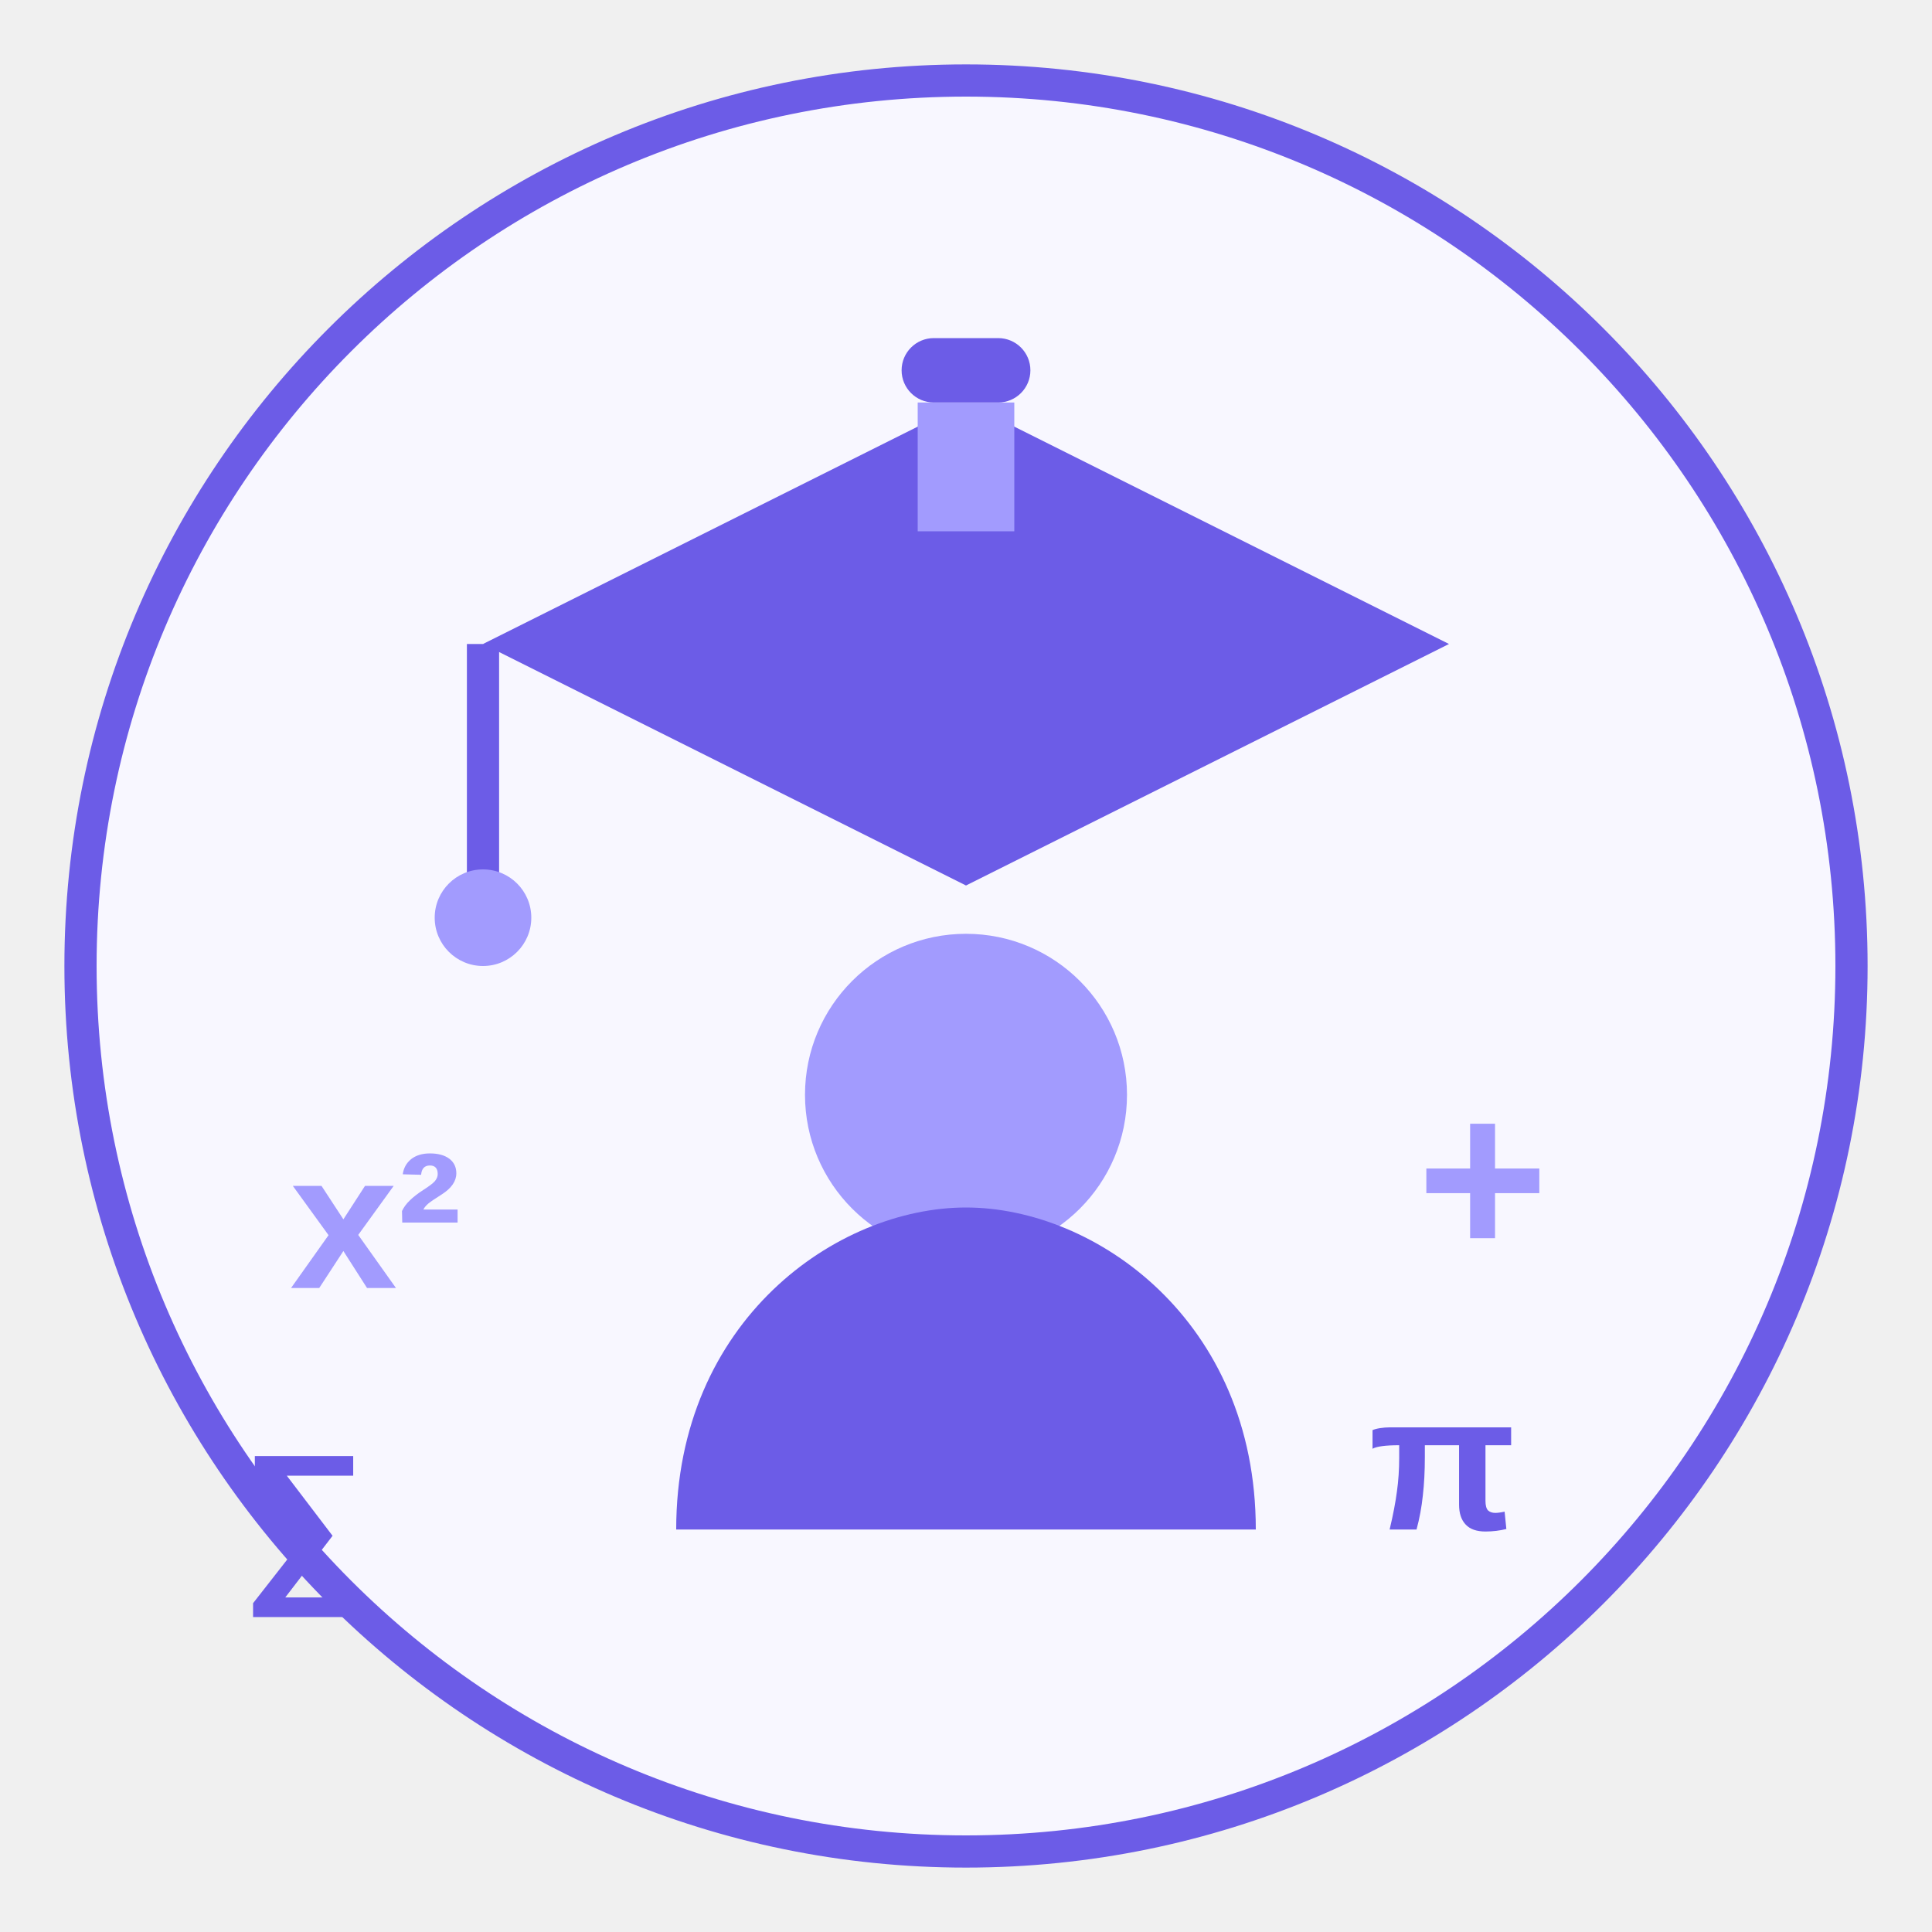
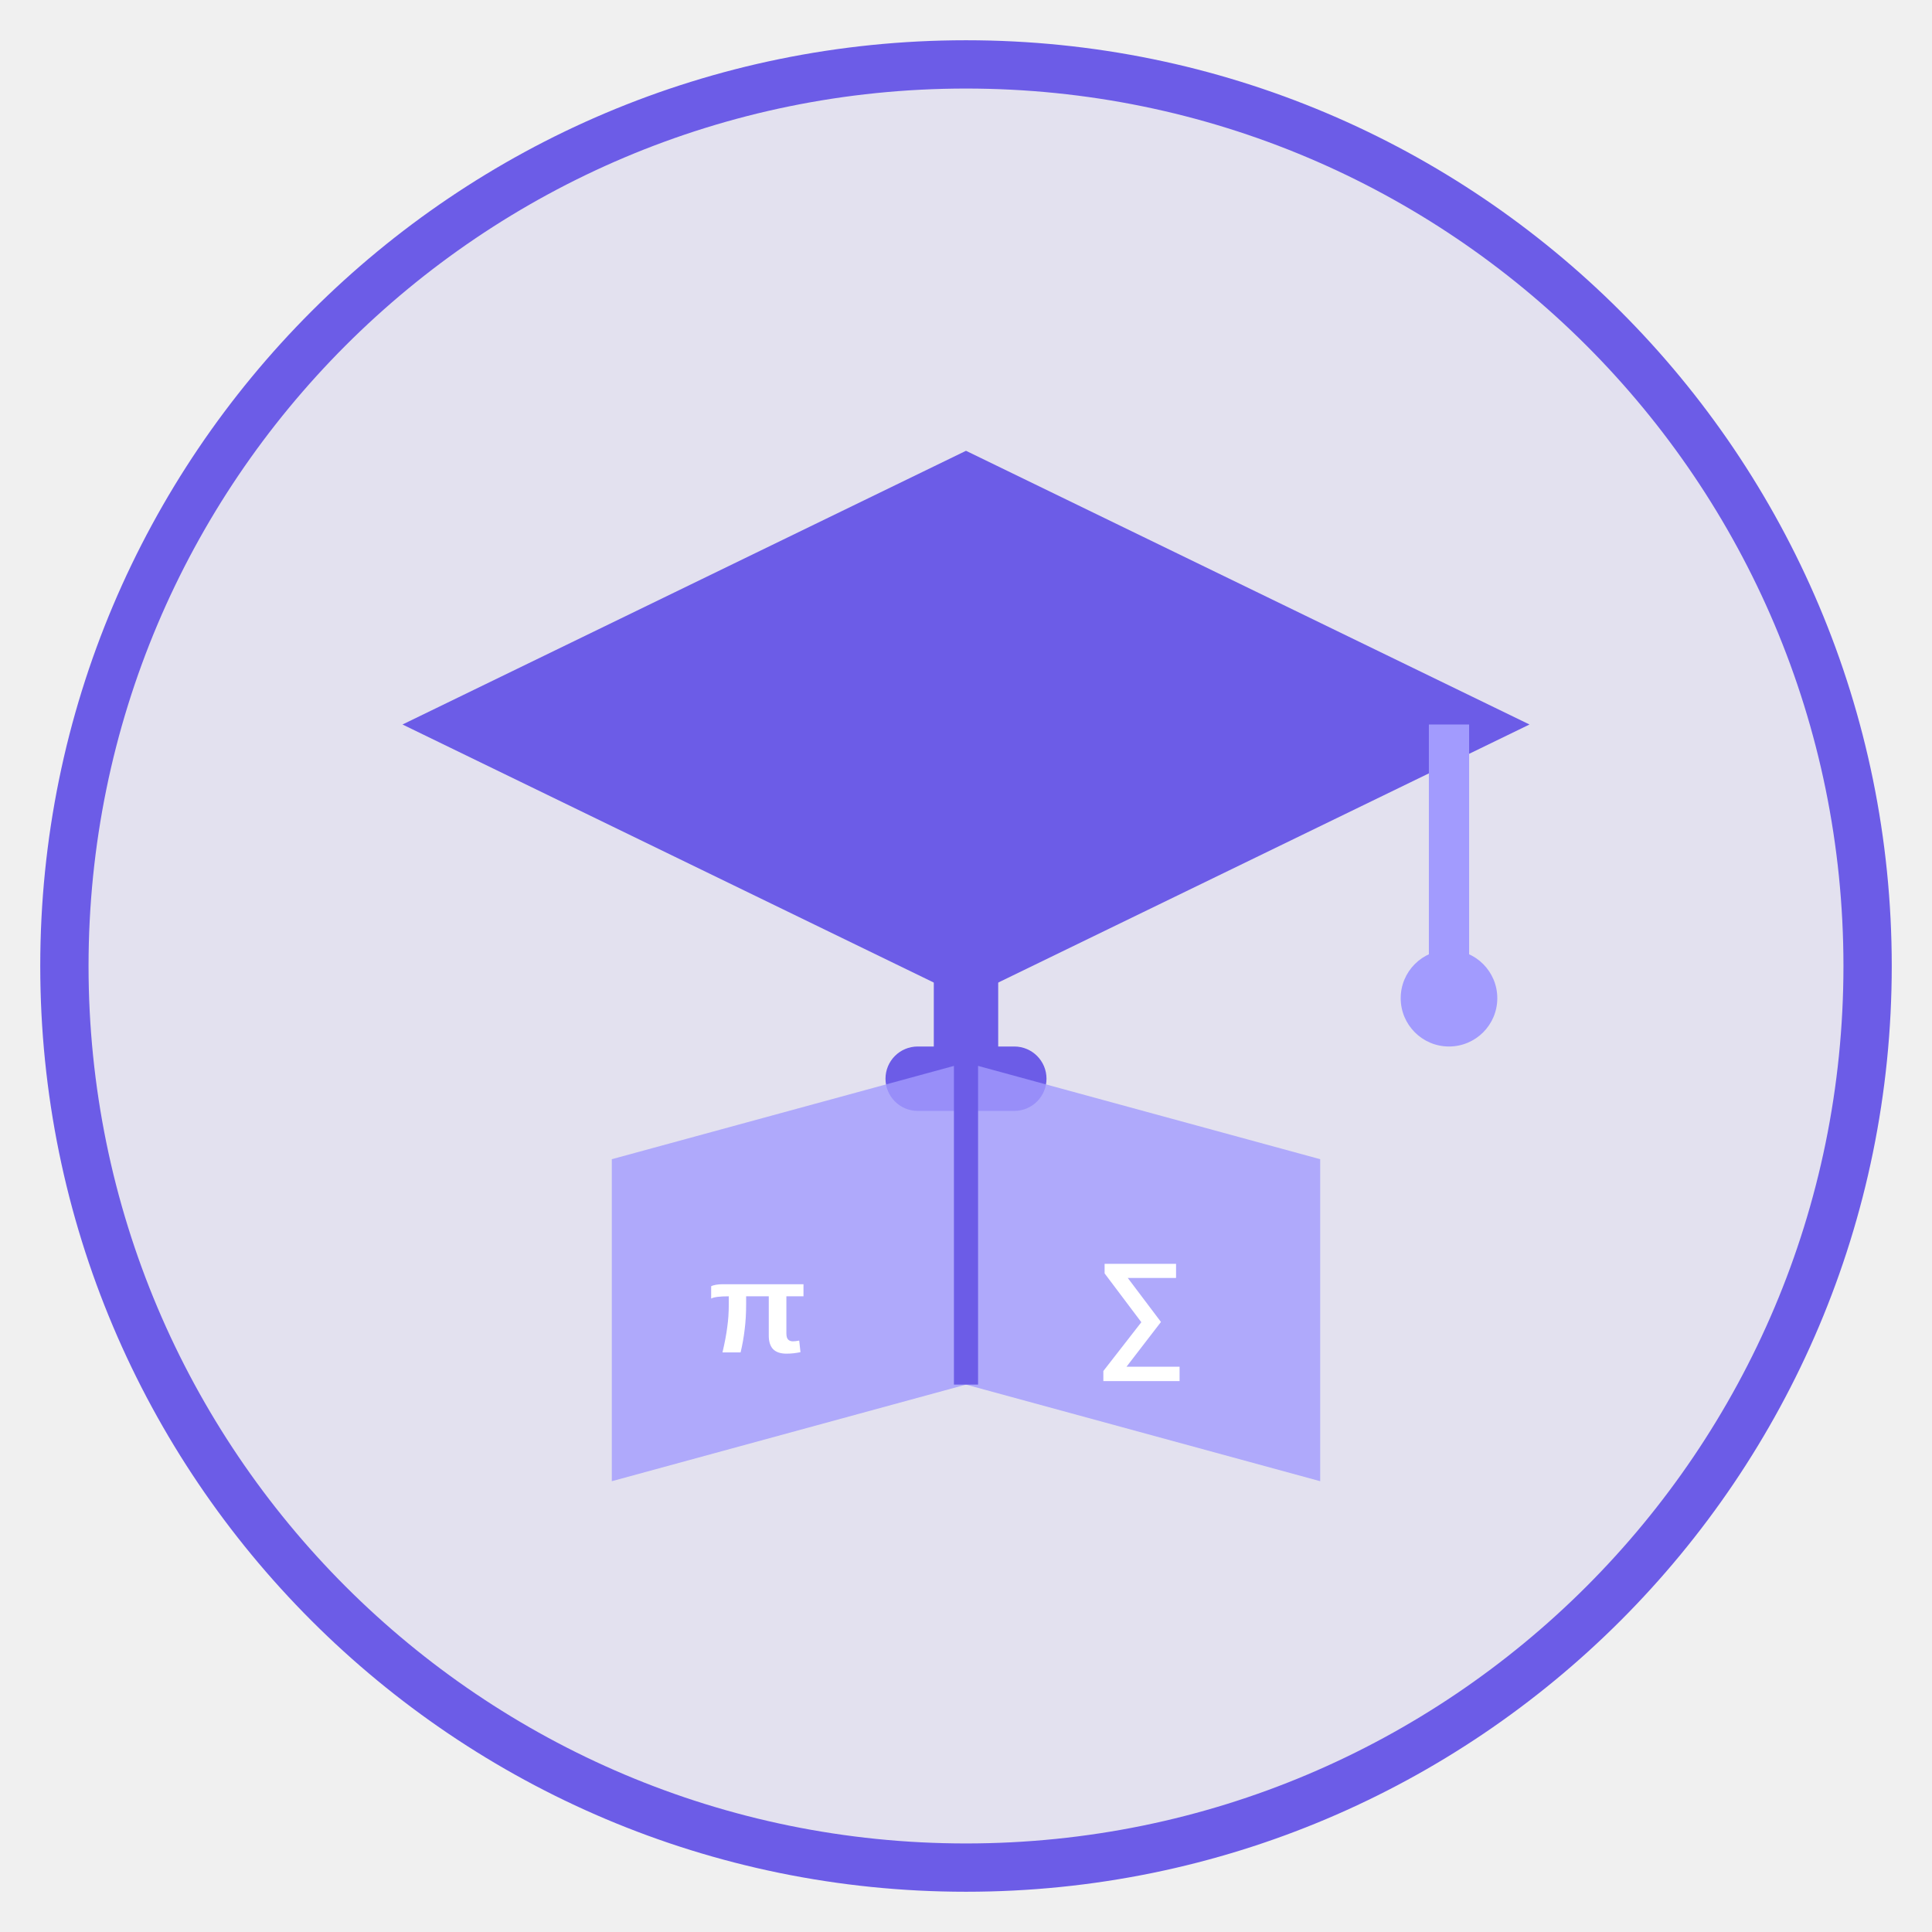
- <svg xmlns="http://www.w3.org/2000/svg" viewBox="0 0 120 120" width="120" height="120">
-   <circle cx="60" cy="60" r="55" fill="#f8f7ff" stroke="#6c5ce7" stroke-width="2" />
-   <polygon points="60,25 30,40 60,55 90,40" fill="#6c5ce7" />
-   <rect x="57" y="25" width="6" height="8" fill="#a29bfe" />
-   <rect x="56" y="21" width="8" height="4" rx="2" fill="#6c5ce7" />
-   <line x1="30" y1="40" x2="30" y2="55" stroke="#6c5ce7" stroke-width="2" />
-   <circle cx="30" cy="57" r="3" fill="#a29bfe" />
-   <circle cx="60" cy="68" r="10" fill="#a29bfe" />
-   <path d="M42,95 C42,82 52,75 60,75 C68,75 78,82 78,95" fill="#6c5ce7" />
-   <text x="18" y="80" font-family="Arial" font-size="12" fill="#a29bfe" font-weight="bold">x²</text>
-   <text x="88" y="78" font-family="Arial" font-size="14" fill="#a29bfe" font-weight="bold">+</text>
-   <text x="85" y="95" font-family="Arial" font-size="12" fill="#6c5ce7" font-weight="bold">π</text>
-   <text x="15" y="98" font-family="Arial" font-size="11" fill="#6c5ce7" font-weight="bold">∑</text>
+ <svg xmlns="http://www.w3.org/2000/svg" viewBox="0 0 120 120" fill="none">
+   <circle cx="60" cy="60" r="56" fill="#6c5ce7" opacity="0.1" />
+   <circle cx="60" cy="60" r="56" stroke="#6c5ce7" stroke-width="3" />
+   <polygon points="60,28 25,45 60,62 95,45" fill="#6c5ce7" />
+   <rect x="58" y="45" width="4" height="22" fill="#6c5ce7" />
+   <rect x="55" y="65" width="10" height="4" rx="2" fill="#6c5ce7" />
+   <line x1="90" y1="45" x2="90" y2="60" stroke="#a29bfe" stroke-width="2.5" />
+   <circle cx="90" cy="62" r="3" fill="#a29bfe" />
+   <path d="M38 72 L38 92 Q60 86 60 86 Q60 86 82 92 L82 72 Q60 66 60 66 Q60 66 38 72Z" fill="#a29bfe" opacity="0.8" />
+   <line x1="60" y1="66" x2="60" y2="86" stroke="#6c5ce7" stroke-width="1.5" />
+   <text x="44" y="84" font-family="Arial" font-size="8" fill="white" font-weight="bold">π</text>
+   <text x="68" y="84" font-family="Arial" font-size="8" fill="white" font-weight="bold">∑</text>
</svg>
